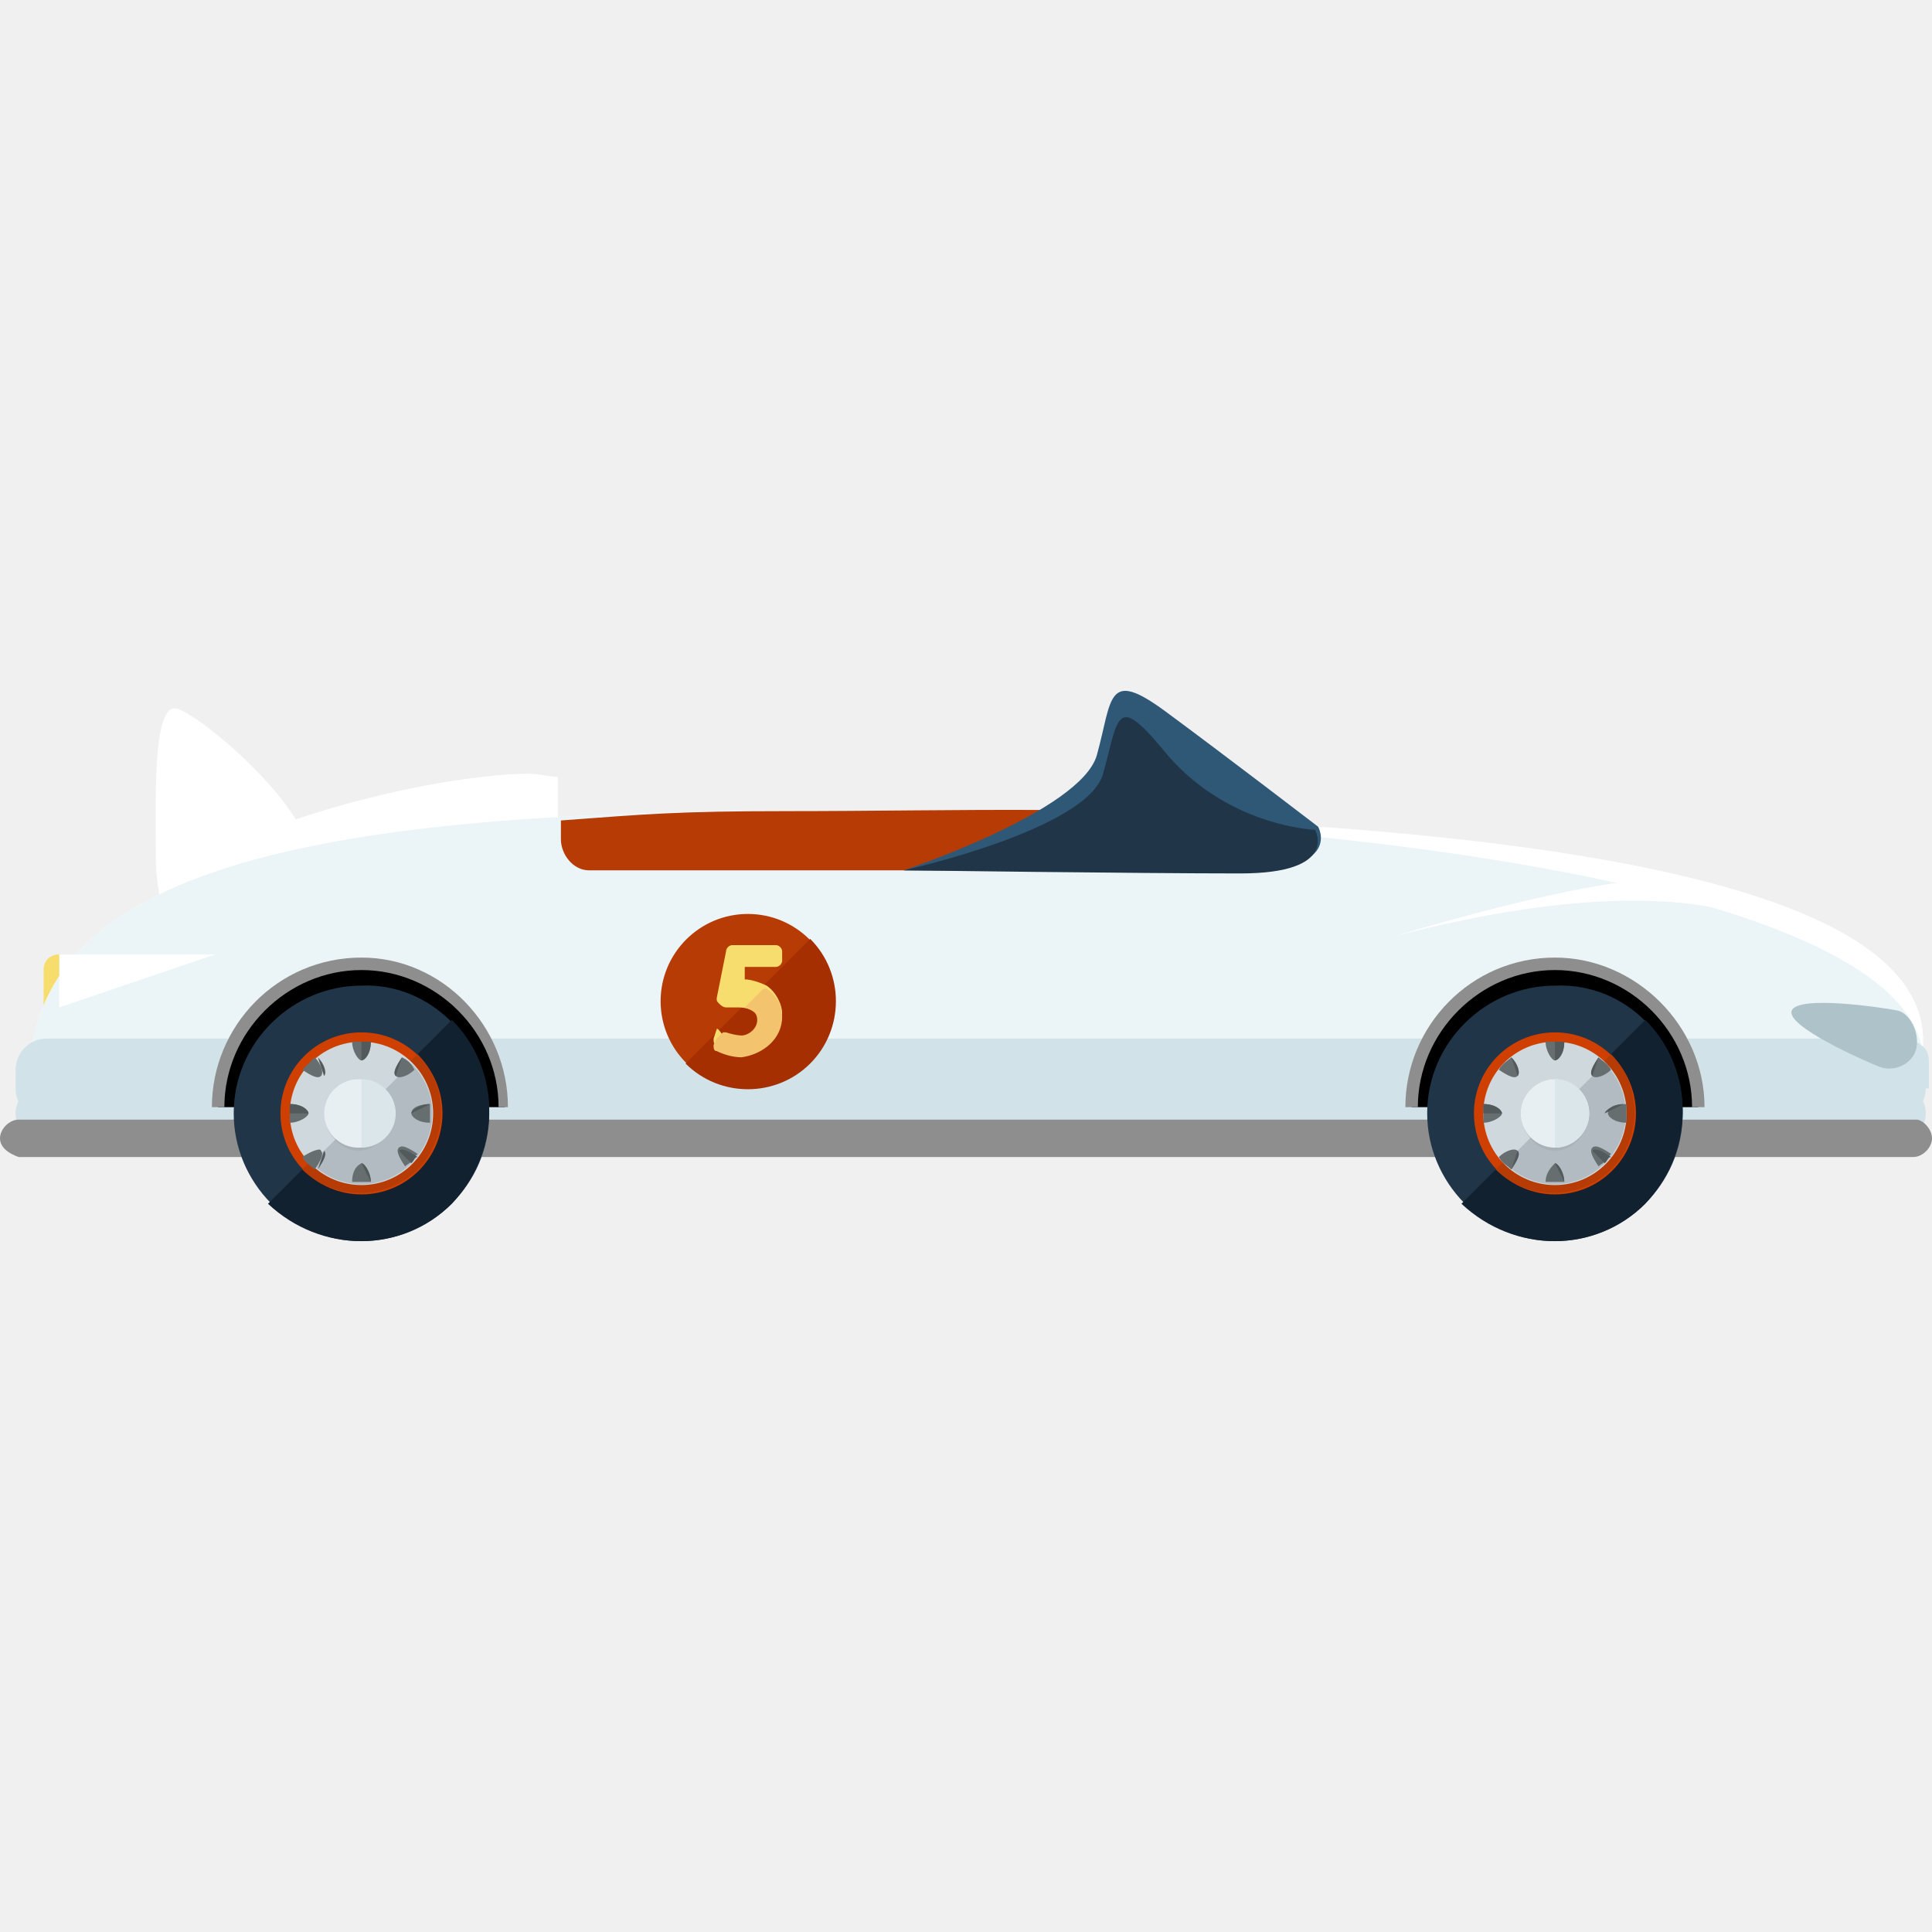
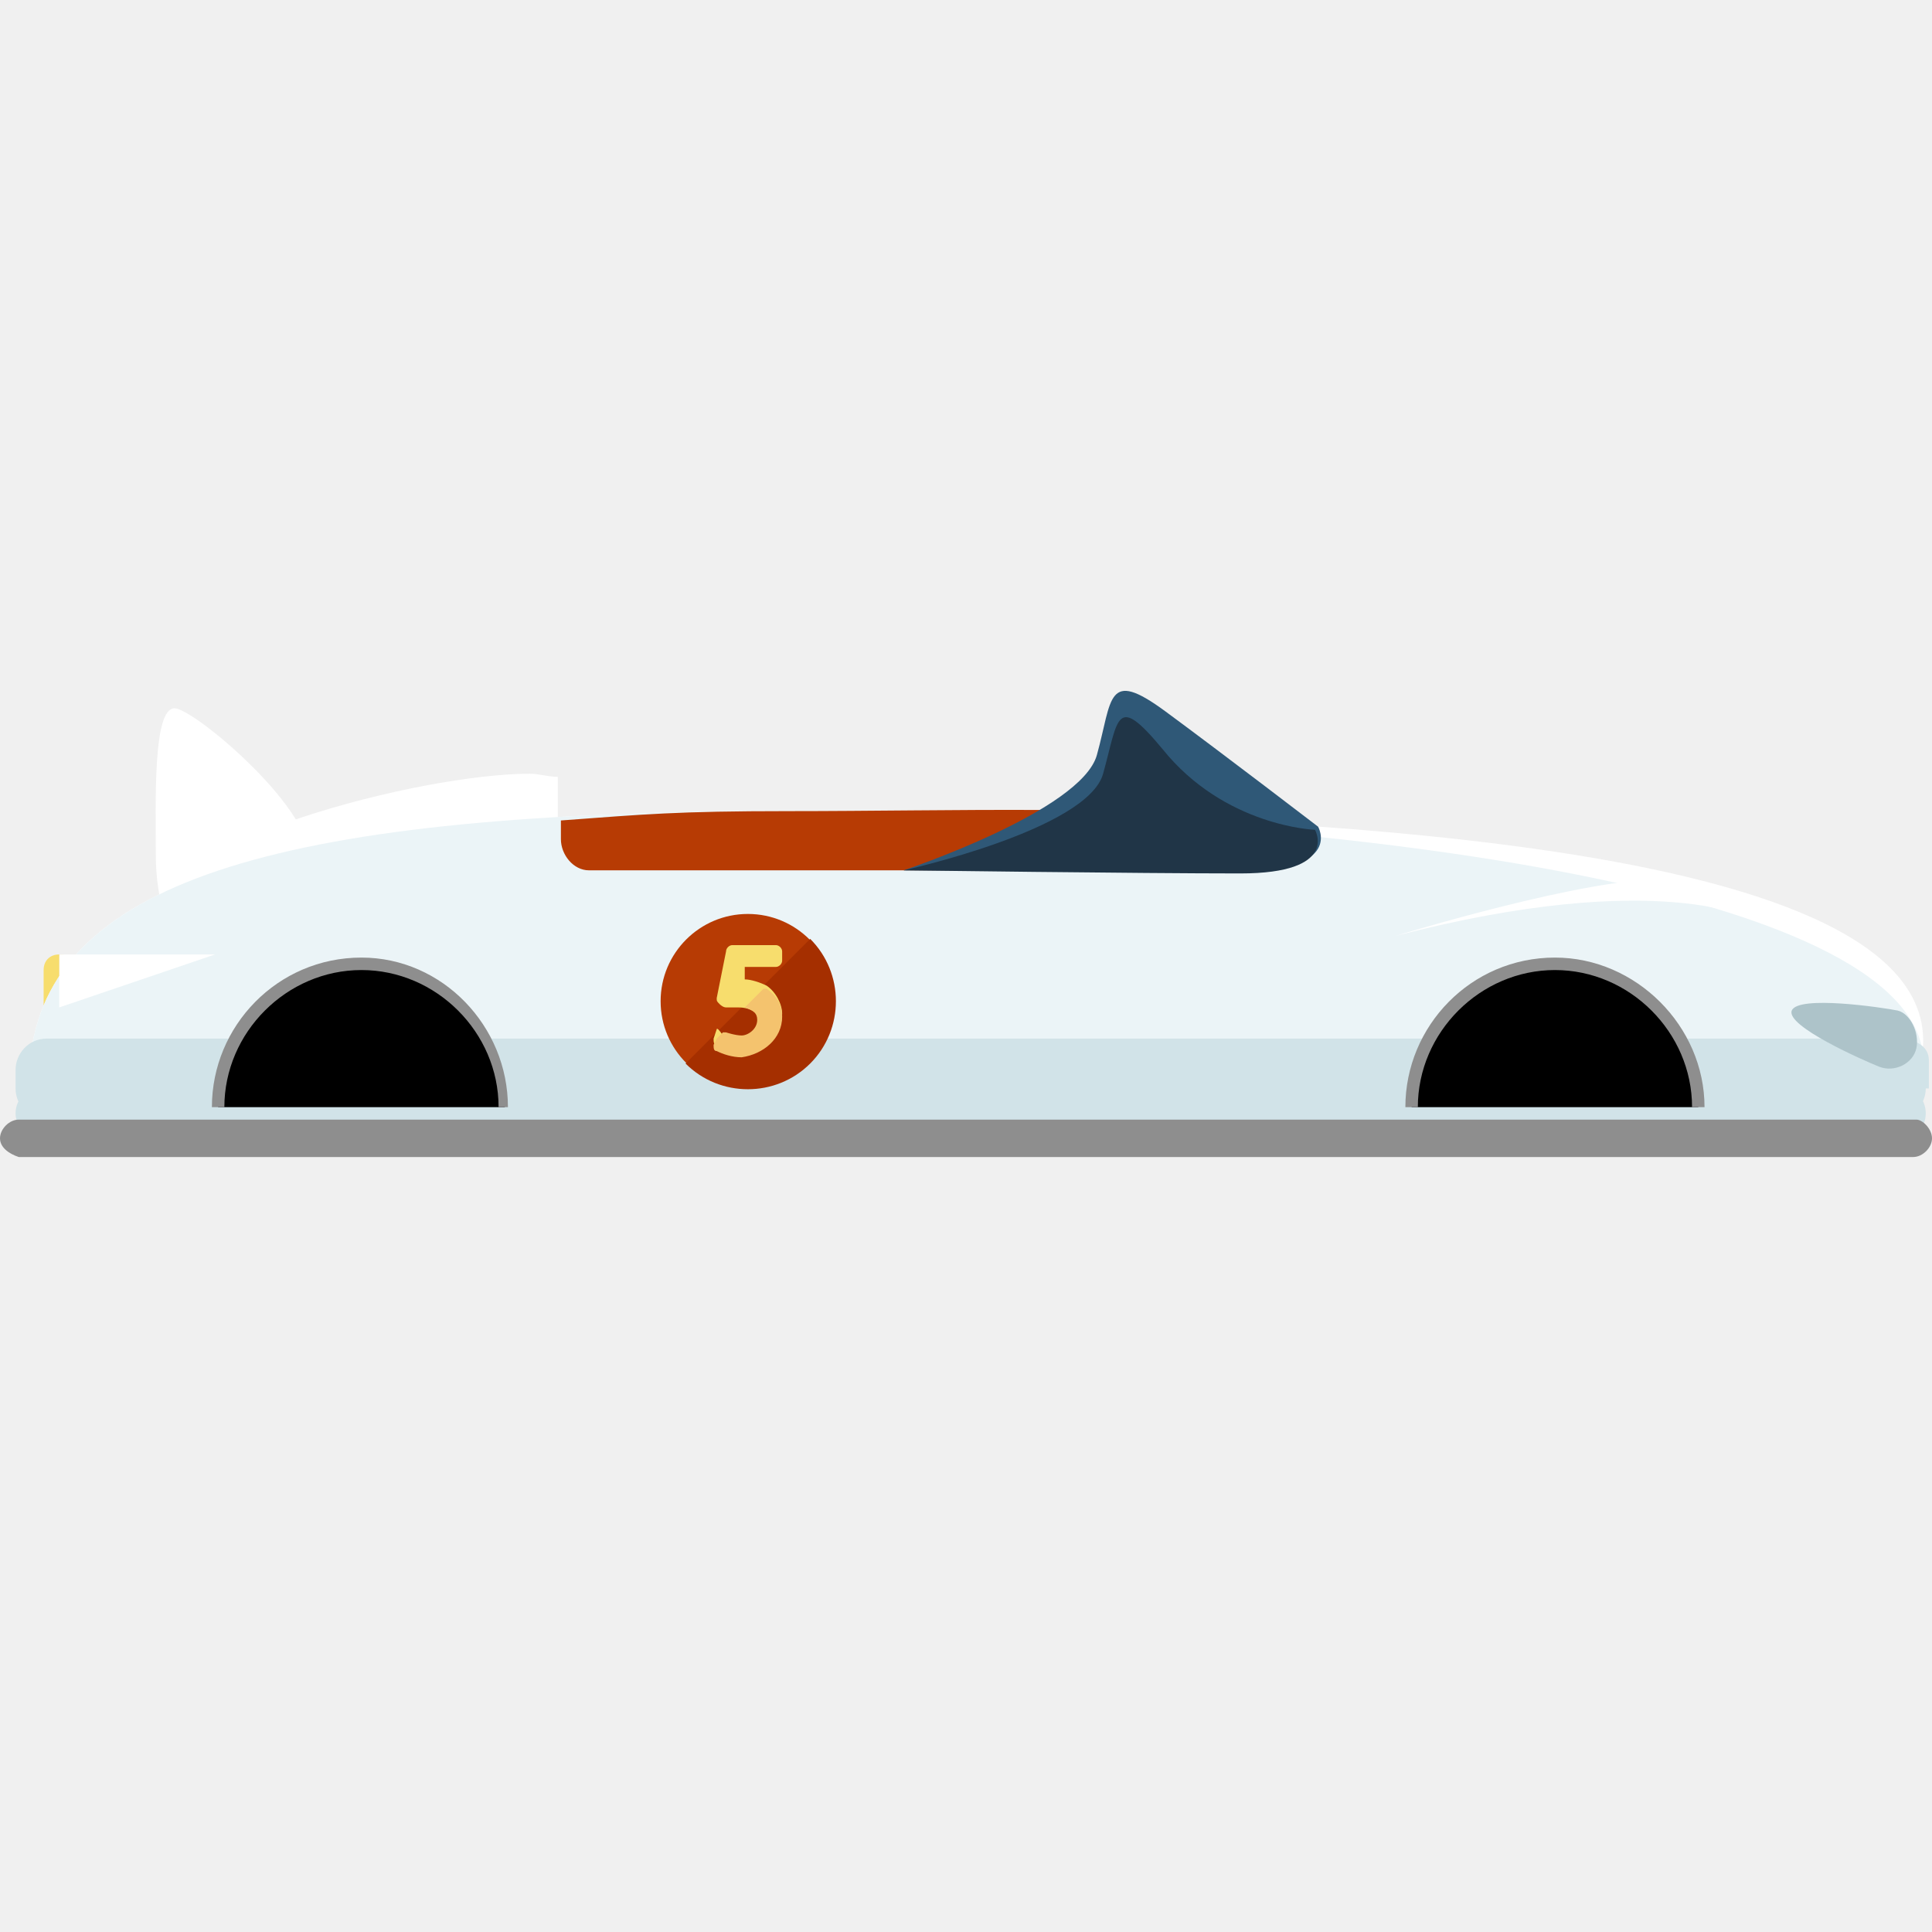
- <svg xmlns="http://www.w3.org/2000/svg" height="800px" width="800px" version="1.1" id="Layer_1" viewBox="0 0 496 496" xml:space="preserve">
-   <path style="fill:#F7DD6D;" d="M19.2,262.638c0,2.4-1.6,4-4,4l0,0c-2.4,0-4-1.6-4-4v-13.6c0-2.4,1.6-4,4-4l0,0c2.4,0,4,1.6,4,4  V262.638z" />
-   <path style="fill:#E2C447;" d="M15.2,245.038L15.2,245.038c2.4,0,4,1.6,4,4v13.6c0,2.4-1.6,4-4,4l0,0" />
+ <svg xmlns="http://www.w3.org/2000/svg" width="100%" height="100%" viewBox="0 0 496 496" version="1.1" xml:space="preserve" style="fill-rule:evenodd;clip-rule:evenodd;stroke-linejoin:round;stroke-miterlimit:2;">
  <g>
-     <path style="fill:#FFFFFF;" d="M143.2,199.438c-2.4,0-4.8-0.8-7.2-0.8c-28,0-96,17.6-96,36.8s61.6,3.2,84.8,3.2   c2.4,0,16,28,18.4,28V199.438z" />
-     <path style="fill:#FFFFFF;" d="M79.2,219.438c0,13.6-24,24-29.6,24s-9.6-11.2-9.6-24c0-13.6-0.8-37.6,4.8-37.6   C49.6,181.838,79.2,206.638,79.2,219.438z" />
-     <path style="fill:#FFFFFF;" d="M493.6,269.838c5.6-54.4-160.8-61.6-291.2-61.6c-129.6,0-188,17.6-194.4,61.6H493.6z" />
+     <path d="M19.2,262.638C19.2,265.038 17.6,266.638 15.2,266.638C12.8,266.638 11.2,265.038 11.2,262.638L11.2,249.038C11.2,246.638 12.8,245.038 15.2,245.038C17.6,245.038 19.2,246.638 19.2,249.038L19.2,262.638Z" style="fill:#f7dd6d;fill-rule:nonzero;" />
  </g>
-   <path style="fill:#EBF4F7;" d="M493.6,269.838c-7.2-44-160.8-61.6-291.2-61.6c-129.6,0-188,17.6-194.4,61.6H493.6z" />
  <g>
-     <path style="fill:#D1E3E8;" d="M494.4,279.438c0,4-3.2,8-8,8H12c-4,0-8-3.2-8-8v-4.8c0-4,3.2-8,8-8h475.2c4,0,8,1.6,8,5.6v7.2   H494.4z" />
-     <path style="fill:#D1E3E8;" d="M494.4,285.838c0,4-3.2,6.4-6.4,6.4H10.4c-4,0-6.4-3.2-6.4-6.4l0,0c0-4,3.2-6.4,6.4-6.4h476.8   C491.2,278.638,494.4,281.838,494.4,285.838L494.4,285.838z" />
+     <path d="M15.2,245.038C17.6,245.038 19.2,246.638 19.2,249.038L19.2,262.638C19.2,265.038 17.6,266.638 15.2,266.638" style="fill:#e2c447;fill-rule:nonzero;" />
  </g>
-   <path style="fill:#8E8E8E;" d="M496,292.238c0,2.4-2.4,4.8-4.8,4.8H4.8c-2.4-0.8-4.8-2.4-4.8-4.8l0,0c0-2.4,2.4-4.8,4.8-4.8H492  C493.6,287.438,496,289.838,496,292.238L496,292.238z" />
-   <path d="M56,284.238c0-20,16.8-36.8,36.8-36.8s36.8,16.8,36.8,36.8" />
-   <path style="fill:#8E8E8E;" d="M130.4,284.238H128c0-19.2-16-35.2-35.2-35.2s-35.2,16-35.2,35.2h-3.2c0-20.8,16.8-38.4,38.4-38.4  C113.6,245.838,130.4,263.438,130.4,284.238z" />
-   <path style="fill:#203547;" d="M125.6,285.838c0,18.4-15.2,32.8-32.8,32.8c-18.4,0-32.8-15.2-32.8-32.8c0-18.4,15.2-32.8,32.8-32.8  C110.4,252.238,125.6,267.438,125.6,285.838z" />
-   <path style="fill:#122130;" d="M116,261.838c12.8,12.8,12.8,33.6,0,47.2c-12.8,12.8-33.6,12.8-47.2,0" />
-   <circle style="fill:#CE3F00;" cx="92.8" cy="285.838" r="20.8" />
-   <path style="fill:#B73B04;" d="M107.2,270.638c8,8,8,21.6,0,29.6s-21.6,8-29.6,0" />
-   <circle style="fill:#CED8DD;" cx="92.8" cy="285.838" r="18.4" />
-   <path style="fill:#B2BBC1;" d="M105.6,273.038c7.2,7.2,7.2,18.4,0,25.6s-18.4,7.2-25.6,0" />
-   <path style="opacity:0.2;fill:#888F91;enable-background:new    ;" d="M100.8,285.838c0,4.8-4,9.6-8.8,9.6s-8.8-4.8-8.8-9.6  c0-4.8,4-8.8,8.8-8.8C96.8,277.038,100.8,281.038,100.8,285.838z" />
-   <path style="fill:#E7EFF2;" d="M100.8,285.838c0,4.8-4,8.8-8.8,8.8s-8.8-4-8.8-8.8s4-8.8,8.8-8.8  C96.8,277.038,100.8,281.038,100.8,285.838z" />
-   <path style="fill:#DAE6EA;" d="M92.8,277.038c4.8,0,8.8,4,8.8,8.8s-4,8.8-8.8,8.8" />
-   <path style="fill:#666E70;" d="M92.8,267.438c-0.8,0-1.6,0-2.4,0c0,2.4,1.6,4.8,2.4,4.8s2.4-1.6,2.4-4.8  C94.4,267.438,93.6,267.438,92.8,267.438z" />
-   <path style="fill:#535A5B;" d="M92.8,272.238c0.8,0,2.4-1.6,2.4-4.8c-0.8,0-1.6,0-2.4,0" />
-   <path style="fill:#666E70;" d="M90.4,303.438c1.6,0,3.2,0,4.8,0c0-2.4-1.6-4.8-2.4-4.8C91.2,299.438,90.4,301.038,90.4,303.438z" />
-   <path style="fill:#535A5B;" d="M95.2,303.438c0-2.4-1.6-4.8-2.4-4.8" />
-   <path style="fill:#666E70;" d="M77.6,274.638c2.4,1.6,4,2.4,4.8,1.6s0-3.2-1.6-4.8C80,272.238,79.2,273.038,77.6,274.638z" />
-   <path style="fill:#535A5B;" d="M83.2,276.238c0.8-0.8,0-3.2-1.6-4.8" />
-   <path style="fill:#666E70;" d="M107.2,296.238c-2.4-1.6-4-2.4-4.8-1.6s0,2.4,1.6,4.8c0.8-0.8,1.6-0.8,1.6-1.6  C105.6,297.838,106.4,297.038,107.2,296.238z" />
-   <path style="fill:#535A5B;" d="M105.6,298.638c0.8-0.8,0.8-1.6,1.6-1.6c-2.4-1.6-4-2.4-4.8-1.6" />
-   <path style="fill:#666E70;" d="M74.4,288.238c2.4,0,4.8-1.6,4.8-2.4s-1.6-2.4-4.8-2.4c0,0.8,0,1.6,0,2.4S74.4,287.438,74.4,288.238z  " />
-   <path style="fill:#535A5B;" d="M79.2,285.838c0-0.8-1.6-2.4-4.8-2.4c0,0.8,0,1.6,0,2.4" />
-   <path style="fill:#666E70;" d="M105.6,285.838c0,0.8,1.6,2.4,4.8,2.4c0-1.6,0-3.2,0-4.8C108,283.438,105.6,284.238,105.6,285.838z" />
-   <path style="fill:#535A5B;" d="M110.4,283.438c-2.4,0-4.8,1.6-4.8,2.4" />
-   <path style="fill:#666E70;" d="M77.6,297.038c0.8,1.6,2.4,2.4,3.2,3.2c1.6-2.4,2.4-4,1.6-4.8C82.4,294.638,80,295.438,77.6,297.038z  " />
-   <path style="fill:#535A5B;" d="M81.6,300.238c1.6-2.4,2.4-4,1.6-4.8" />
-   <path style="fill:#666E70;" d="M103.2,271.438c-1.6,2.4-2.4,4-1.6,4.8s3.2,0,4.8-1.6C105.6,273.038,104.8,272.238,103.2,271.438z" />
-   <path style="fill:#535A5B;" d="M103.2,271.438c-1.6,2.4-2.4,4-1.6,4.8" />
-   <path d="M362.4,284.238c0-20,16.8-36.8,36.8-36.8s36.8,16.8,36.8,36.8" />
-   <path style="fill:#8E8E8E;" d="M437.6,284.238h-3.2c0-19.2-16-35.2-35.2-35.2s-35.2,16-35.2,35.2h-3.2c0-20.8,16.8-38.4,38.4-38.4  C420,245.838,437.6,263.438,437.6,284.238z" />
-   <path style="fill:#203547;" d="M432,285.838c0,18.4-15.2,32.8-32.8,32.8c-18.4,0-32.8-15.2-32.8-32.8c0-18.4,15.2-32.8,32.8-32.8  C417.6,252.238,432,267.438,432,285.838z" />
-   <path style="fill:#122130;" d="M422.4,261.838c12.8,12.8,12.8,33.6,0,47.2c-12.8,12.8-33.6,12.8-47.2,0" />
-   <circle style="fill:#CE3F00;" cx="399.2" cy="285.838" r="20.8" />
-   <path style="fill:#B73B04;" d="M413.6,270.638c8,8,8,21.6,0,29.6s-21.6,8-29.6,0" />
-   <circle style="fill:#CED8DD;" cx="399.2" cy="285.838" r="18.4" />
-   <path style="fill:#B2BBC1;" d="M412,273.038c7.2,7.2,7.2,18.4,0,25.6s-18.4,7.2-25.6,0" />
-   <path style="opacity:0.2;fill:#888F91;enable-background:new    ;" d="M408,285.838c0,4.8-4,9.6-8.8,9.6s-8.8-4.8-8.8-9.6  c0-4.8,4-8.8,8.8-8.8C404,277.038,408,281.038,408,285.838z" />
-   <path style="fill:#E7EFF2;" d="M408,285.838c0,4.8-4,8.8-8.8,8.8s-8.8-4-8.8-8.8s4-8.8,8.8-8.8C404,277.038,408,281.038,408,285.838  z" />
-   <path style="fill:#DAE6EA;" d="M399.2,277.038c4.8,0,8.8,4,8.8,8.8s-4,8.8-8.8,8.8" />
-   <path style="fill:#666E70;" d="M399.2,267.438c-0.8,0-1.6,0-2.4,0c0,2.4,1.6,4.8,2.4,4.8s2.4-1.6,2.4-4.8  C400.8,267.438,400,267.438,399.2,267.438z" />
-   <path style="fill:#535A5B;" d="M399.2,272.238c0.8,0,2.4-1.6,2.4-4.8c-0.8,0-1.6,0-2.4,0" />
-   <path style="fill:#666E70;" d="M396.8,303.438c1.6,0,3.2,0,4.8,0c0-2.4-1.6-4.8-2.4-4.8C398.4,299.438,396.8,301.038,396.8,303.438z  " />
-   <path style="fill:#535A5B;" d="M401.6,303.438c0-2.4-1.6-4.8-2.4-4.8" />
-   <path style="fill:#666E70;" d="M384.8,274.638c2.4,1.6,4,2.4,4.8,1.6s0-3.2-1.6-4.8C387.2,272.238,385.6,273.038,384.8,274.638z" />
-   <path style="fill:#535A5B;" d="M389.6,276.238c0.8-0.8,0-3.2-1.6-4.8" />
-   <path style="fill:#666E70;" d="M413.6,296.238c-2.4-1.6-4-2.4-4.8-1.6s0,2.4,1.6,4.8c0.8-0.8,1.6-0.8,1.6-1.6  C412.8,297.838,412.8,297.038,413.6,296.238z" />
-   <path style="fill:#535A5B;" d="M412,298.638c0.8-0.8,0.8-1.6,1.6-1.6c-2.4-1.6-4-2.4-4.8-1.6" />
-   <path style="fill:#666E70;" d="M380.8,288.238c2.4,0,4.8-1.6,4.8-2.4s-1.6-2.4-4.8-2.4c0,0.8,0,1.6,0,2.4  S380.8,287.438,380.8,288.238z" />
-   <path style="fill:#535A5B;" d="M385.6,285.838c0-0.8-1.6-2.4-4.8-2.4c0,0.8,0,1.6,0,2.4" />
-   <path style="fill:#666E70;" d="M412.8,285.838c0,0.8,1.6,2.4,4.8,2.4c0-1.6,0-3.2,0-4.8C414.4,283.438,412.8,284.238,412.8,285.838z  " />
-   <path style="fill:#535A5B;" d="M416.8,283.438c-2.4,0-4.8,1.6-4.8,2.4" />
-   <path style="fill:#666E70;" d="M384.8,297.038c0.8,1.6,2.4,2.4,3.2,3.2c1.6-2.4,2.4-4,1.6-4.8  C388.8,294.638,386.4,295.438,384.8,297.038z" />
-   <path style="fill:#535A5B;" d="M388,300.238c1.6-2.4,2.4-4,1.6-4.8" />
-   <path style="fill:#666E70;" d="M410.4,271.438c-1.6,2.4-2.4,4-1.6,4.8s3.2,0,4.8-1.6C412.8,273.038,411.2,272.238,410.4,271.438z" />
-   <path style="fill:#535A5B;" d="M410.4,271.438c-1.6,2.4-2.4,4-1.6,4.8" />
-   <path style="fill:#B73B04;" d="M151.2,223.438h171.2c4,0,8-3.2,8-8v-4.8c-41.6-4-85.6-2.4-128-2.4c-28.8,0-36.8,0.8-58.4,2.4v4.8  C144,219.438,147.2,223.438,151.2,223.438z" />
-   <polygon style="fill:#FFFFFF;" points="55.2,245.038 15.2,245.038 15.2,258.638 " />
-   <path style="fill:#2F5877;" d="M232,223.438c0,0,45.6-15.2,49.6-29.6c4-14.4,2.4-22.4,17.6-11.2s39.2,29.6,39.2,29.6  s6.4,11.2-19.2,11.2S232,223.438,232,223.438z" />
-   <path style="fill:#203547;" d="M232,223.438c0,0,47.2-10.4,51.2-24.8c4-14.4,3.2-20.8,15.2-6.4c16,20,39.2,20.8,39.2,20.8  s6.4,11.2-19.2,11.2S232,223.438,232,223.438z" />
-   <path style="fill:#ADC3C9;" d="M492,269.038c-0.8,4-5.6,6.4-9.6,4.8s-24-10.4-22.4-14.4s23.2-0.8,27.2,0  C490.4,260.238,492.8,265.038,492,269.038z" />
-   <circle style="fill:#B73B04;" cx="192" cy="257.038" r="22.4" />
-   <path style="fill:#A52F00;" d="M208,241.038c8.8,8.8,8.8,23.2,0,32s-23.2,8.8-32,0" />
-   <path style="fill:#FFFFFF;" d="M450.4,236.238c0,0-24-13.6-92,4c0,0,49.6-15.2,68.8-14.4C446.4,227.438,450.4,236.238,450.4,236.238  z" />
-   <path style="fill:#F7DD6D;" d="M196.8,253.038c-1.6-0.8-4-1.6-5.6-1.6l0,0v-3.2h8c0.8,0,1.6-0.8,1.6-1.6v-2.4c0-0.8-0.8-1.6-1.6-1.6  H188c-0.8,0-1.6,0.8-1.6,1.6l-2.4,12c0,0.8,0,0.8,0.8,1.6c0,0,0.8,0.8,1.6,0.8s1.6,0,3.2,0c3.2,0,5.6,1.6,5.6,4s-2.4,4-4,4  s-4-0.8-4-0.8s-0.8,0-1.6,0c-1.6-2.4-1.6-1.6-1.6-1.6l-0.8,2.4c0,0.8,0,1.6,0.8,1.6c1.6,0.8,4,1.6,6.4,1.6c5.6,0,10.4-4,10.4-9.6  C200.8,257.838,199.2,254.638,196.8,253.038z" />
-   <path style="fill:#F4C36E;" d="M200.8,261.038c0-3.2-1.6-5.6-4-7.2H196l-4.8,4.8c2.4,0.8,3.2,1.6,3.2,3.2c0,2.4-2.4,4-4,4  s-4-0.8-4-0.8h-0.8l-1.6,1.6l-0.8,1.6c0,0.8,0,1.6,0.8,1.6c1.6,0.8,4,1.6,6.4,1.6C196,270.638,200.8,266.638,200.8,261.038z" />
+   <g>
+     <path d="M143.2,199.438C140.8,199.438 138.4,198.638 136,198.638C108,198.638 40,216.238 40,235.438C40,254.638 101.6,238.638 124.8,238.638C127.2,238.638 140.8,266.638 143.2,266.638L143.2,199.438Z" style="fill:#fff;fill-rule:nonzero;" />
+     <path d="M79.2,219.438C79.2,233.038 55.2,243.438 49.6,243.438C44,243.438 40,232.238 40,219.438C40,205.838 39.2,181.838 44.8,181.838C49.6,181.838 79.2,206.638 79.2,219.438Z" style="fill:#fff;fill-rule:nonzero;" />
+     <path d="M493.6,269.838C499.2,215.438 332.8,208.238 202.4,208.238C72.8,208.238 14.4,225.838 8,269.838L493.6,269.838Z" style="fill:#fff;fill-rule:nonzero;" />
+   </g>
+   <g>
+     <path d="M493.6,269.838C486.4,225.838 332.8,208.238 202.4,208.238C72.8,208.238 14.4,225.838 8,269.838L493.6,269.838Z" style="fill:#ebf4f7;fill-rule:nonzero;" />
+   </g>
+   <g>
+     <path d="M494.4,279.438C494.4,283.438 491.2,287.438 486.4,287.438L12,287.438C8,287.438 4,284.238 4,279.438L4,274.638C4,270.638 7.2,266.638 12,266.638L487.2,266.638C491.2,266.638 495.2,268.238 495.2,272.238L495.2,279.438L494.4,279.438Z" style="fill:#d1e3e8;fill-rule:nonzero;" />
+     <path d="M494.4,285.838C494.4,289.838 491.2,292.238 488,292.238L10.4,292.238C6.4,292.238 4,289.038 4,285.838C4,281.838 7.2,279.438 10.4,279.438L487.2,279.438C491.2,278.638 494.4,281.838 494.4,285.838Z" style="fill:#d1e3e8;fill-rule:nonzero;" />
+   </g>
+   <g>
+     <path d="M496,292.238C496,294.638 493.6,297.038 491.2,297.038L4.8,297.038C2.4,296.238 0,294.638 0,292.238C0,289.838 2.4,287.438 4.8,287.438L492,287.438C493.6,287.438 496,289.838 496,292.238Z" style="fill:#8e8e8e;fill-rule:nonzero;" />
+   </g>
+   <g>
+     <path d="M56,284.238C56,264.238 72.8,247.438 92.8,247.438C112.8,247.438 129.6,264.238 129.6,284.238" style="fill-rule:nonzero;" />
+   </g>
+   <g>
+     <path d="M130.4,284.238L128,284.238C128,265.038 112,249.038 92.8,249.038C73.6,249.038 57.6,265.038 57.6,284.238L54.4,284.238C54.4,263.438 71.2,245.838 92.8,245.838C113.6,245.838 130.4,263.438 130.4,284.238Z" style="fill:#8e8e8e;fill-rule:nonzero;" />
+   </g>
+   <g>
+     <path d="M362.4,284.238C362.4,264.238 379.2,247.438 399.2,247.438C419.2,247.438 436,264.238 436,284.238" style="fill-rule:nonzero;" />
+   </g>
+   <g>
+     <path d="M437.6,284.238L434.4,284.238C434.4,265.038 418.4,249.038 399.2,249.038C380,249.038 364,265.038 364,284.238L360.8,284.238C360.8,263.438 377.6,245.838 399.2,245.838C420,245.838 437.6,263.438 437.6,284.238Z" style="fill:#8e8e8e;fill-rule:nonzero;" />
+   </g>
+   <g>
+     <path d="M151.2,223.438L322.4,223.438C326.4,223.438 330.4,220.238 330.4,215.438L330.4,210.638C288.8,206.638 244.8,208.238 202.4,208.238C173.6,208.238 165.6,209.038 144,210.638L144,215.438C144,219.438 147.2,223.438 151.2,223.438Z" style="fill:#b73b04;fill-rule:nonzero;" />
+   </g>
+   <g>
+     <path d="M55.2,245.038L15.2,245.038L15.2,258.638L55.2,245.038Z" style="fill:#fff;fill-rule:nonzero;" />
+   </g>
+   <g>
+     <path d="M232,223.438C232,223.438 277.6,208.238 281.6,193.838C285.6,179.438 284,171.438 299.2,182.638C314.4,193.838 338.4,212.238 338.4,212.238C338.4,212.238 344.8,223.438 319.2,223.438L232,223.438Z" style="fill:#2f5877;fill-rule:nonzero;" />
+   </g>
+   <g>
+     <path d="M232,223.438C232,223.438 279.2,213.038 283.2,198.638C287.2,184.238 286.4,177.838 298.4,192.238C314.4,212.238 337.6,213.038 337.6,213.038C337.6,213.038 344,224.238 318.4,224.238C292.8,224.238 232,223.438 232,223.438Z" style="fill:#203547;fill-rule:nonzero;" />
+   </g>
+   <g>
+     <path d="M492,269.038C491.2,273.038 486.4,275.438 482.4,273.838C478.4,272.238 458.4,263.438 460,259.438C461.6,255.438 483.2,258.638 487.2,259.438C490.4,260.238 492.8,265.038 492,269.038Z" style="fill:#adc3c9;fill-rule:nonzero;" />
+   </g>
+   <g>
+     <circle cx="192" cy="257.038" r="22.4" style="fill:#b73b04;" />
+   </g>
+   <g>
+     <path d="M208,241.038C216.8,249.838 216.8,264.238 208,273.038C199.2,281.838 184.8,281.838 176,273.038" style="fill:#a52f00;fill-rule:nonzero;" />
+   </g>
+   <g>
+     <path d="M450.4,236.238C450.4,236.238 426.4,222.638 358.4,240.238C358.4,240.238 408,225.038 427.2,225.838C446.4,227.438 450.4,236.238 450.4,236.238Z" style="fill:#fff;fill-rule:nonzero;" />
+   </g>
+   <g>
+     <path d="M196.8,253.038C195.2,252.238 192.8,251.438 191.2,251.438L191.2,248.238L199.2,248.238C200,248.238 200.8,247.438 200.8,246.638L200.8,244.238C200.8,243.438 200,242.638 199.2,242.638L188,242.638C187.2,242.638 186.4,243.438 186.4,244.238L184,256.238C184,257.038 184,257.038 184.8,257.838C184.8,257.838 185.6,258.638 186.4,258.638L189.6,258.638C192.8,258.638 195.2,260.238 195.2,262.638C195.2,265.038 192.8,266.638 191.2,266.638C189.6,266.638 187.2,265.838 187.2,265.838L185.6,265.838C184,263.438 184,264.238 184,264.238L183.2,266.638C183.2,267.438 183.2,268.238 184,268.238C185.6,269.038 188,269.838 190.4,269.838C196,269.838 200.8,265.838 200.8,260.238C200.8,257.838 199.2,254.638 196.8,253.038Z" style="fill:#f7dd6d;fill-rule:nonzero;" />
+   </g>
+   <g>
+     <path d="M200.8,261.038C200.8,257.838 199.2,255.438 196.8,253.838L196,253.838L191.2,258.638C193.6,259.438 194.4,260.238 194.4,261.838C194.4,264.238 192,265.838 190.4,265.838C188.8,265.838 186.4,265.038 186.4,265.038L185.6,265.038L184,266.638L183.2,268.238C183.2,269.038 183.2,269.838 184,269.838C185.6,270.638 188,271.438 190.4,271.438C196,270.638 200.8,266.638 200.8,261.038Z" style="fill:#f4c36e;fill-rule:nonzero;" />
+   </g>
</svg>
